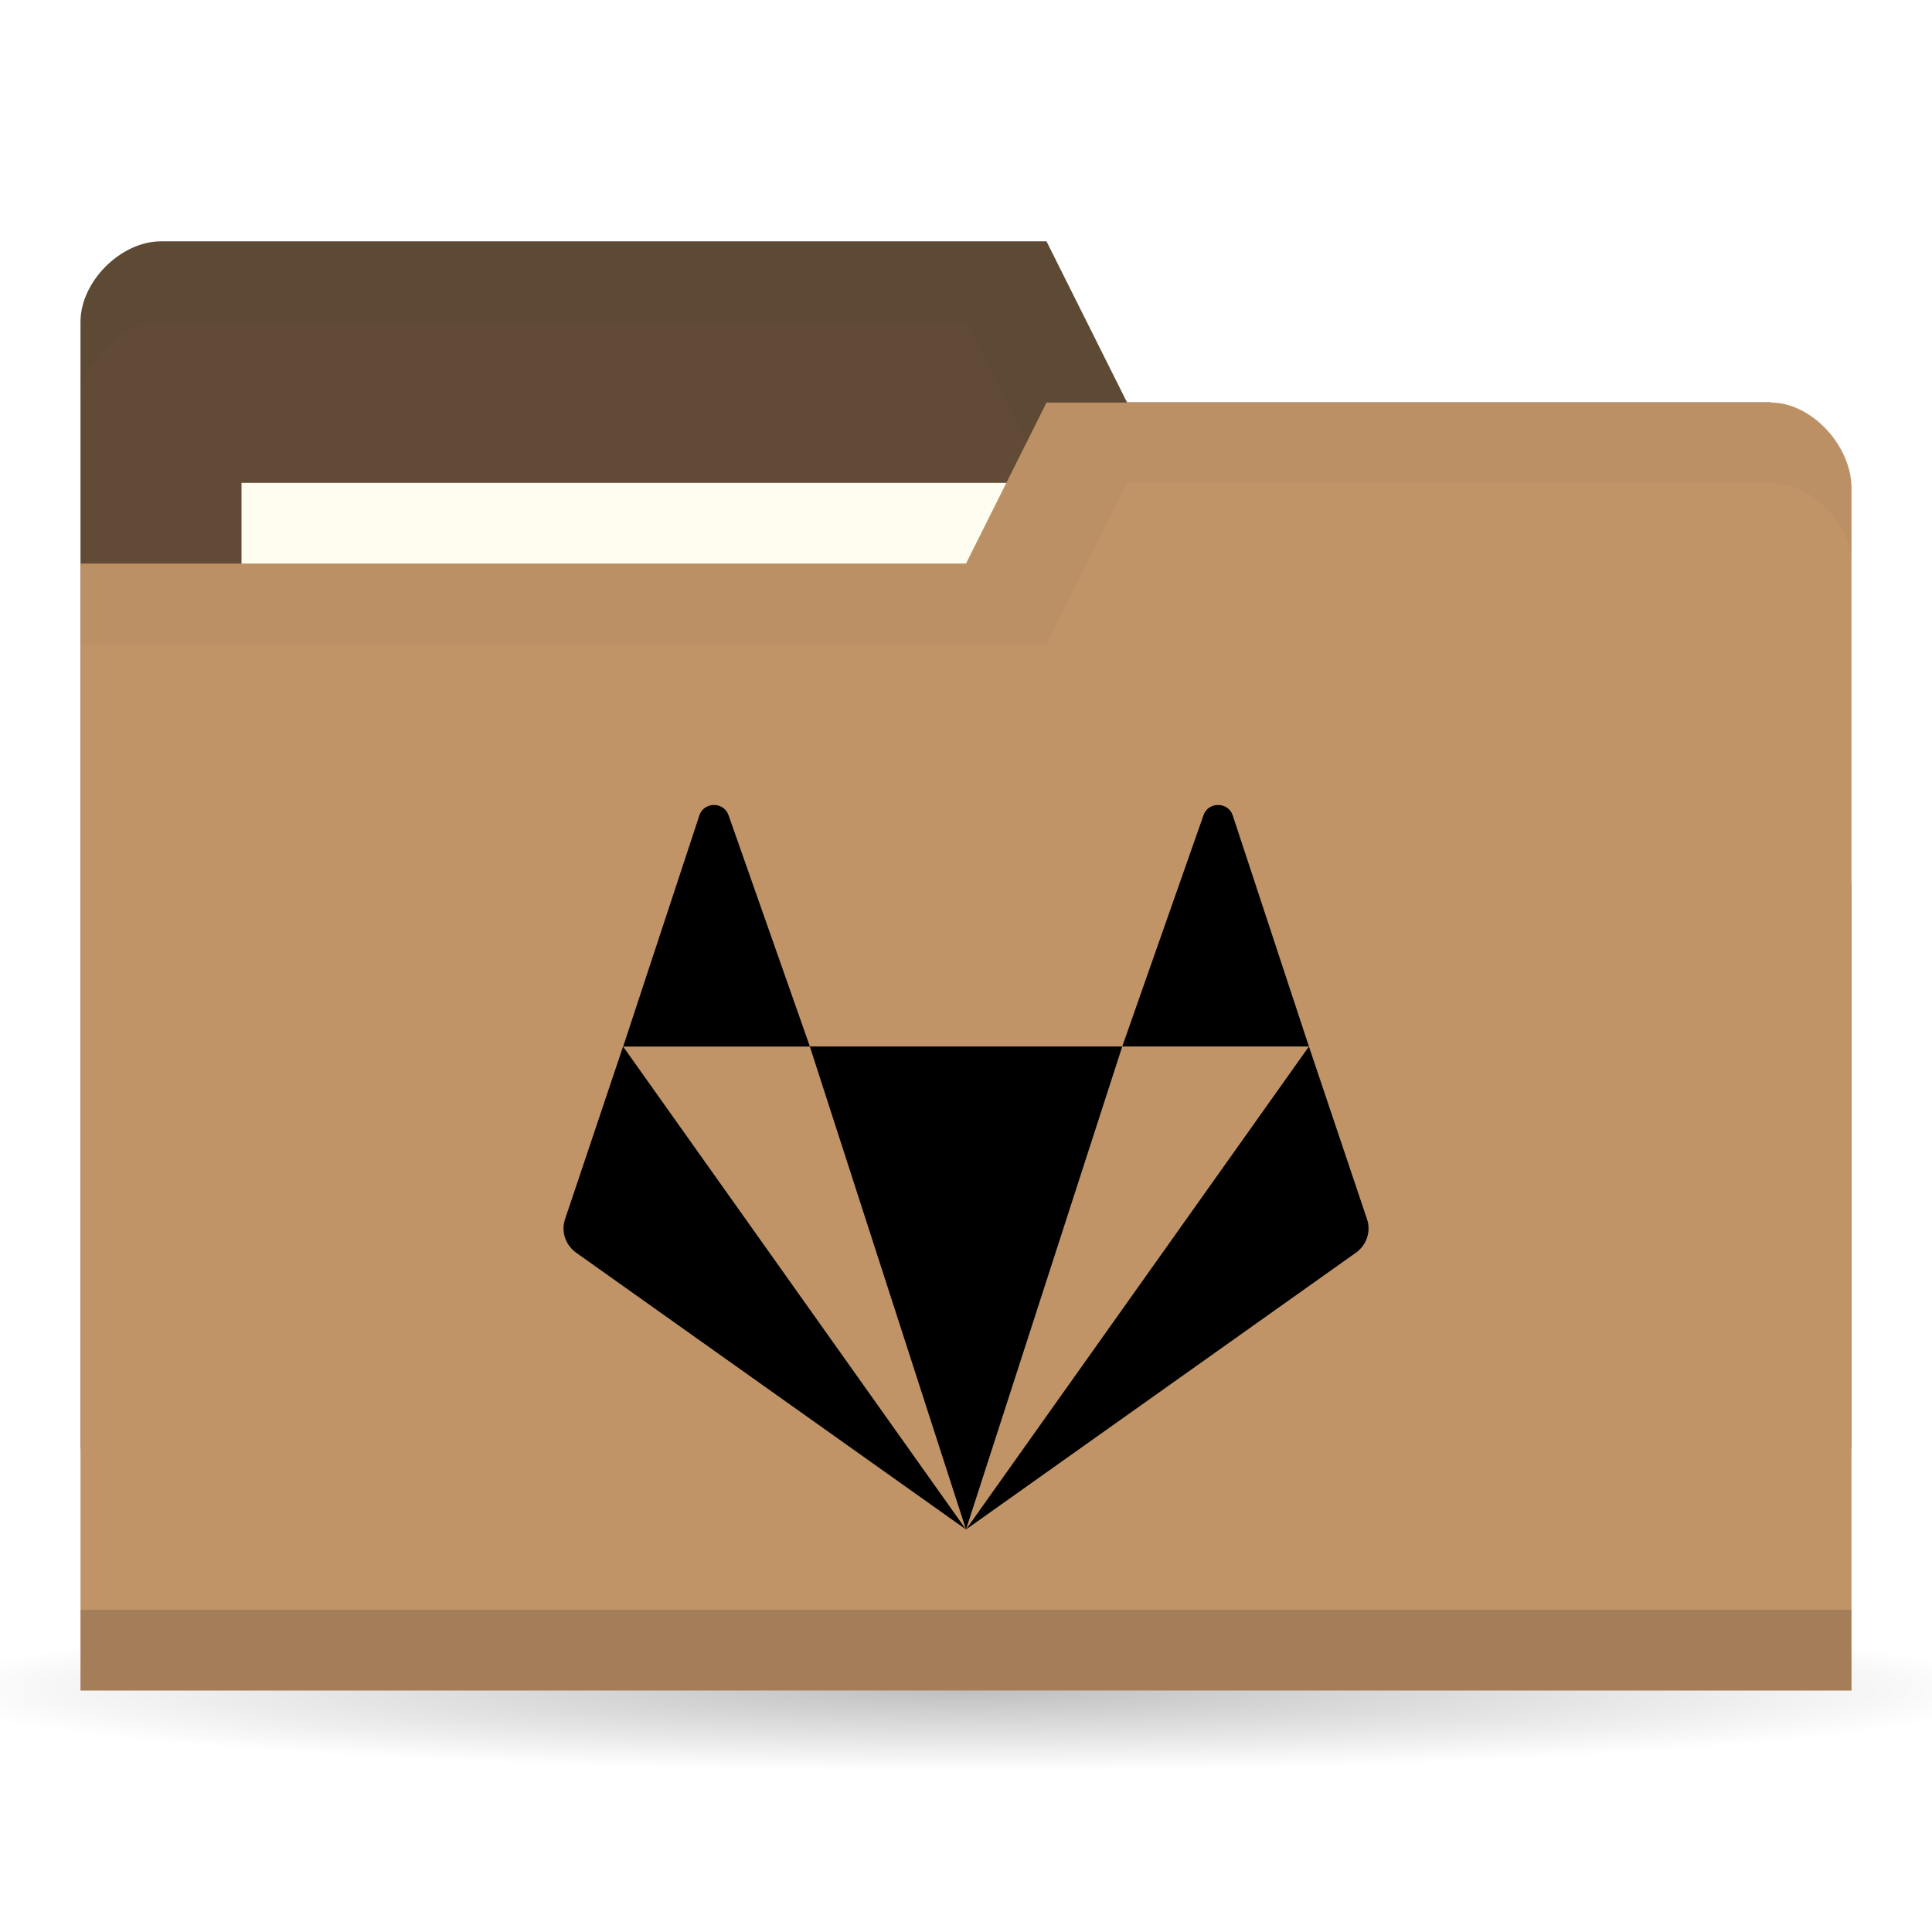
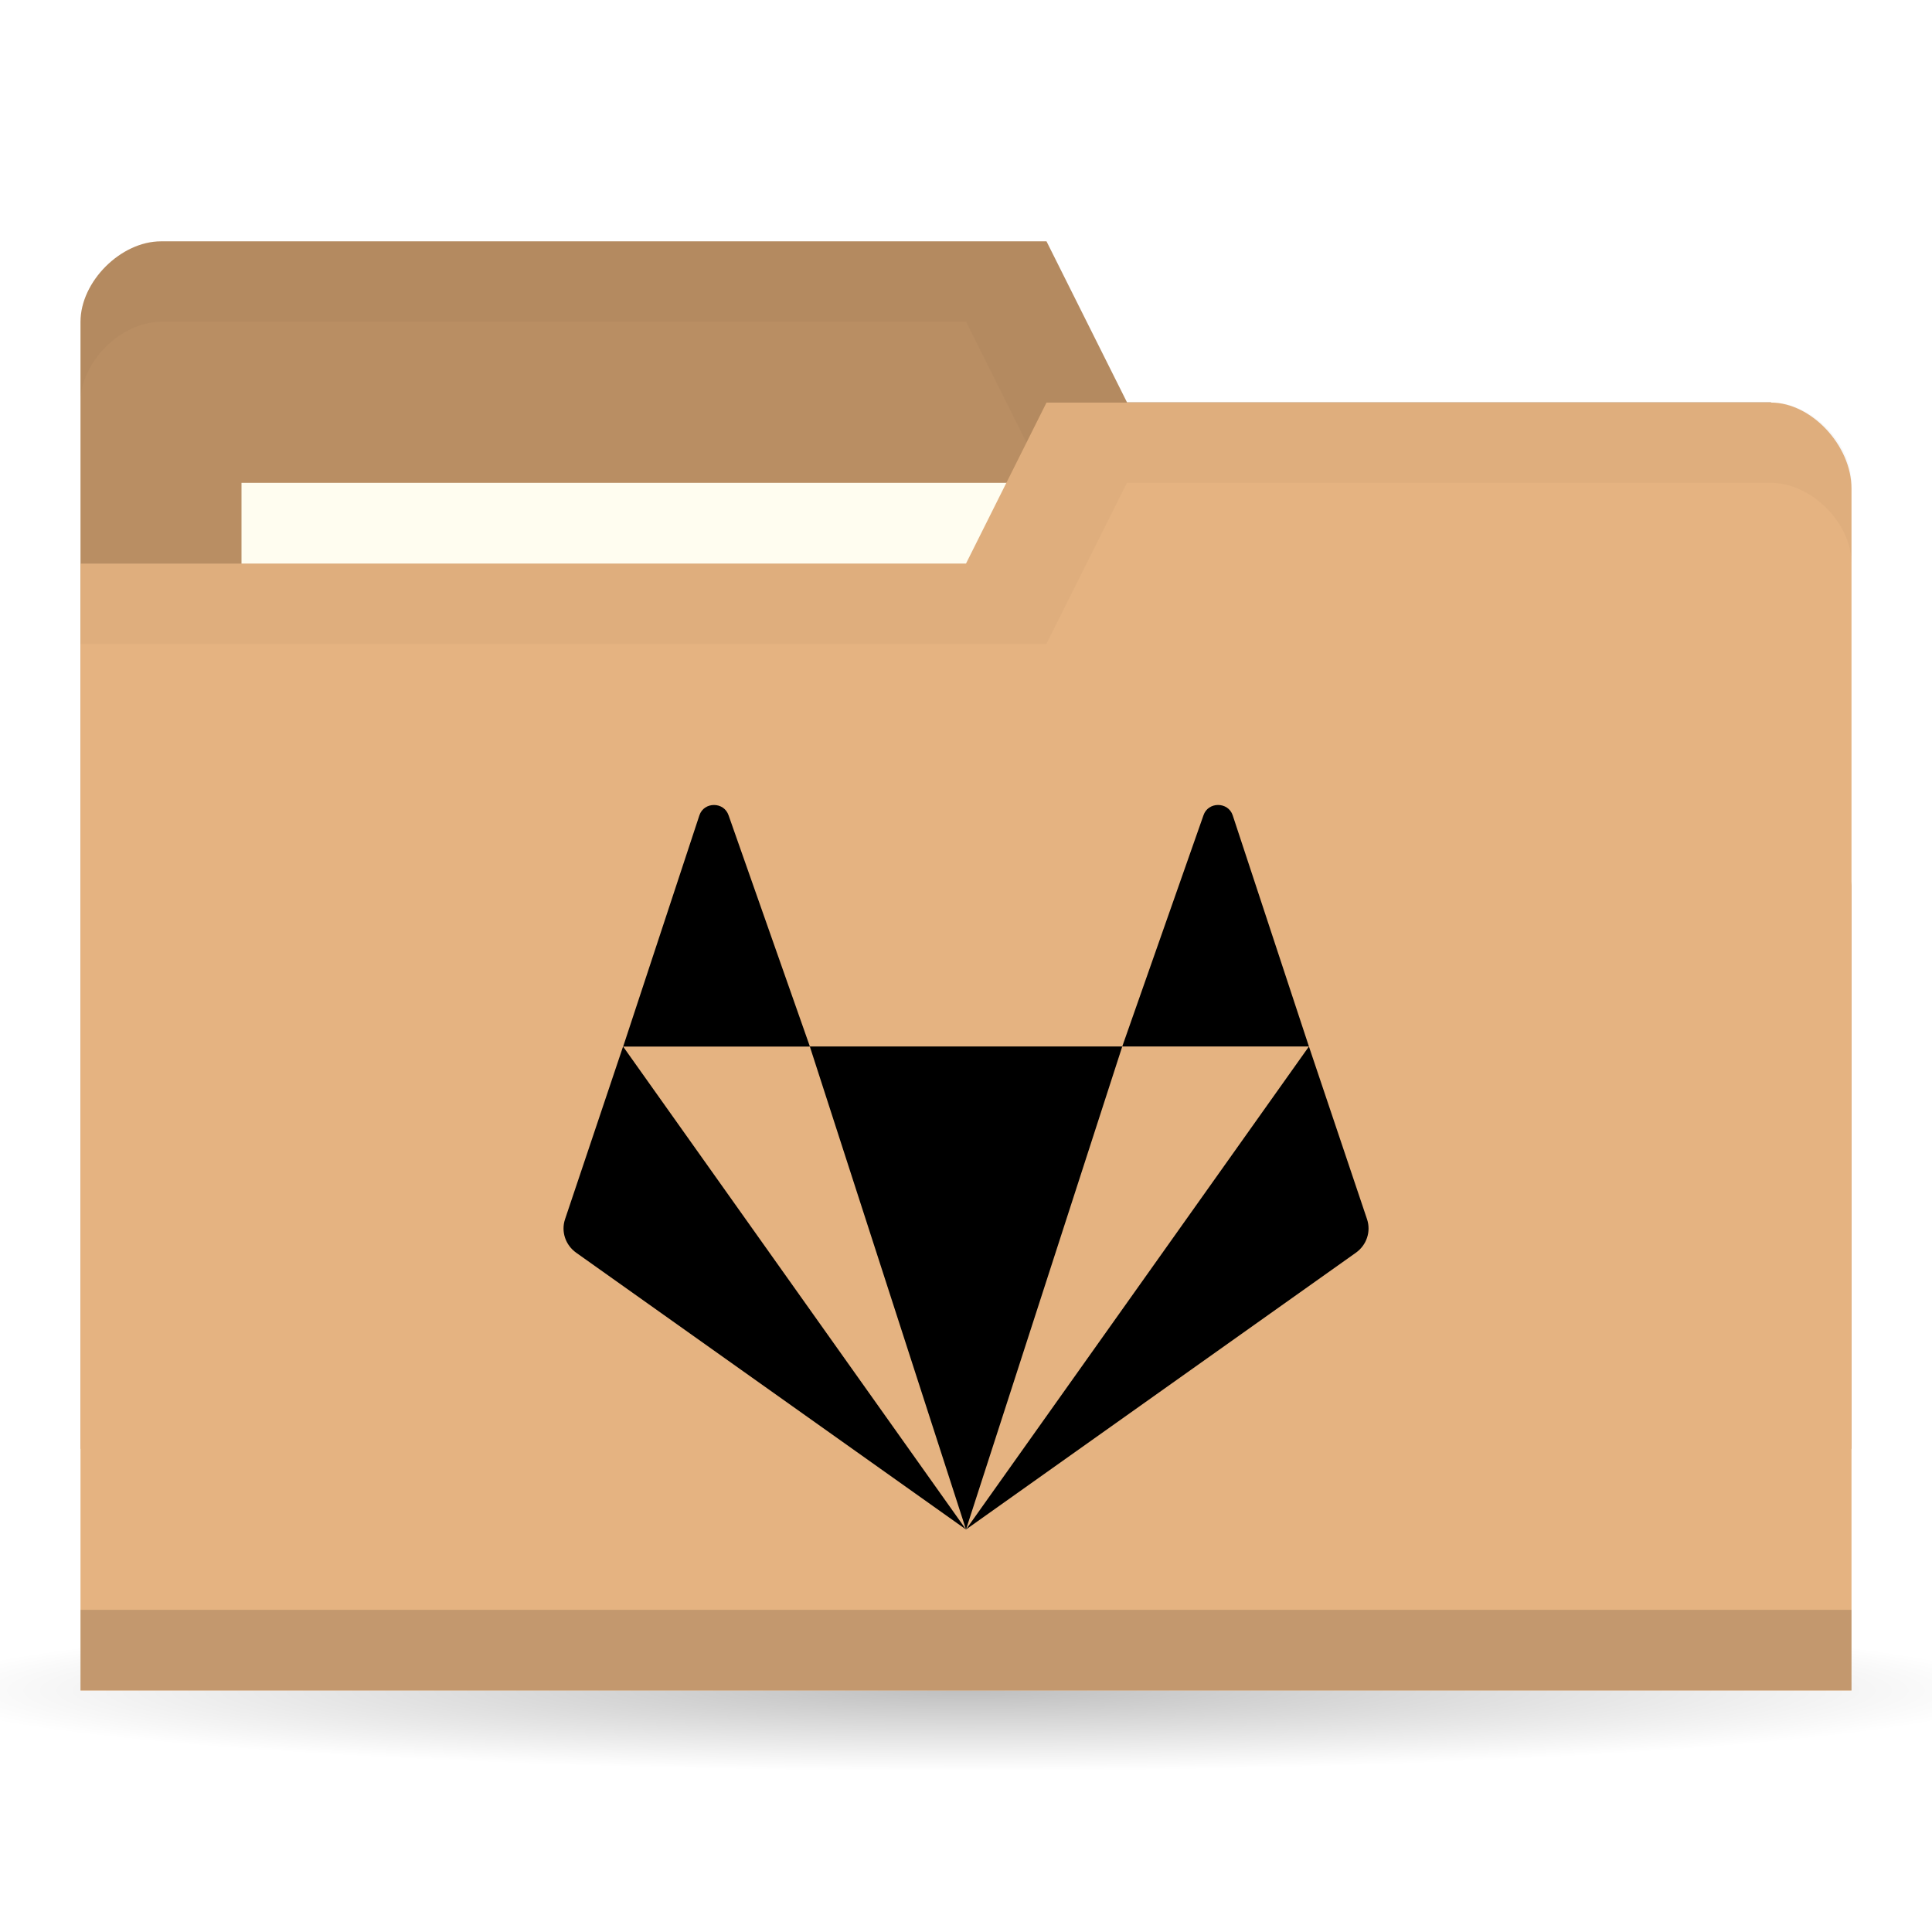
<svg xmlns="http://www.w3.org/2000/svg" version="1.1" viewBox="0 0 24 24">
  <defs>
    <radialGradient id="radialGradient3766" cx="11" cy="19" r="11" gradientTransform="matrix(1 0 0 .09090909 0 17.27273)" gradientUnits="userSpaceOnUse">
      <stop offset="0" />
      <stop style="stop-opacity:0" offset="1" />
    </radialGradient>
  </defs>
  <g transform="translate(0,-1028.362)">
    <path transform="matrix(1.181818,0,0,1,-1,1030.362)" d="m22 19a11 1 0 1 1-22 0 11 1 0 1 1 22 0z" style="fill:url(#radialGradient3766);opacity:.25" />
-     <path d="m1 1032.36v14h22v-7l-1-6h-8l-1-2h-11c-0.5 0-1 0.5-1 1z" style="fill:#614b36" />
+     <path d="m1 1032.36v14h22v-7l-1-6h-8l-1-2h-11c-0.5 0-1 0.5-1 1z" style="fill:#b98e63" />
    <path d="m2 1031.36c-0.5 0-1 0.5-1 1v1c0-0.5 0.5-1 1-1h10l1 2h9v6-7h-8l-1-2z" style="opacity:.03" />
    <rect x="3" y="1034.36" width="10" height="4" style="fill:#fffdf0" />
-     <path d="m23 1034.43v14.933h-22v-14h11l1-2h9c0.5 0 1 0.533 1 1.067z" style="fill:#c09467" />
+     <path d="m23 1034.43v14.933h-22v-14h11l1-2h9c0.5 0 1 0.533 1 1.067z" style="fill:#e5b381" />
    <path d="m1 1048.36v1h22v-1z" style="opacity:.15" />
    <path d="m13 1033.36-1 2h-11v1h12l1-2h8c0.5 0 1 0.5 1 1v-1c0-0.5-0.5-1-1-1z" style="opacity:.03" />
    <path d="m8.869 1038.362c-0.076 0-0.153 0.043-0.181 0.129l-0.947 2.872h2.32l-1.01-2.872c-0.029-0.086-0.105-0.129-0.181-0.129zm1.191 3 1.94 6 1.941-6zm3.881 0h2.319l-0.947-2.872c-0.057-0.171-0.306-0.171-0.363 0zm2.319 0-4.26 6 4.843-3.438c0.134-0.095 0.19-0.263 0.139-0.416zm-4.26 6-4.26-6-0.721 2.146c-0.051 0.153 0.005 0.321 0.139 0.416z" style="stroke-width:.452" />
  </g>
</svg>
